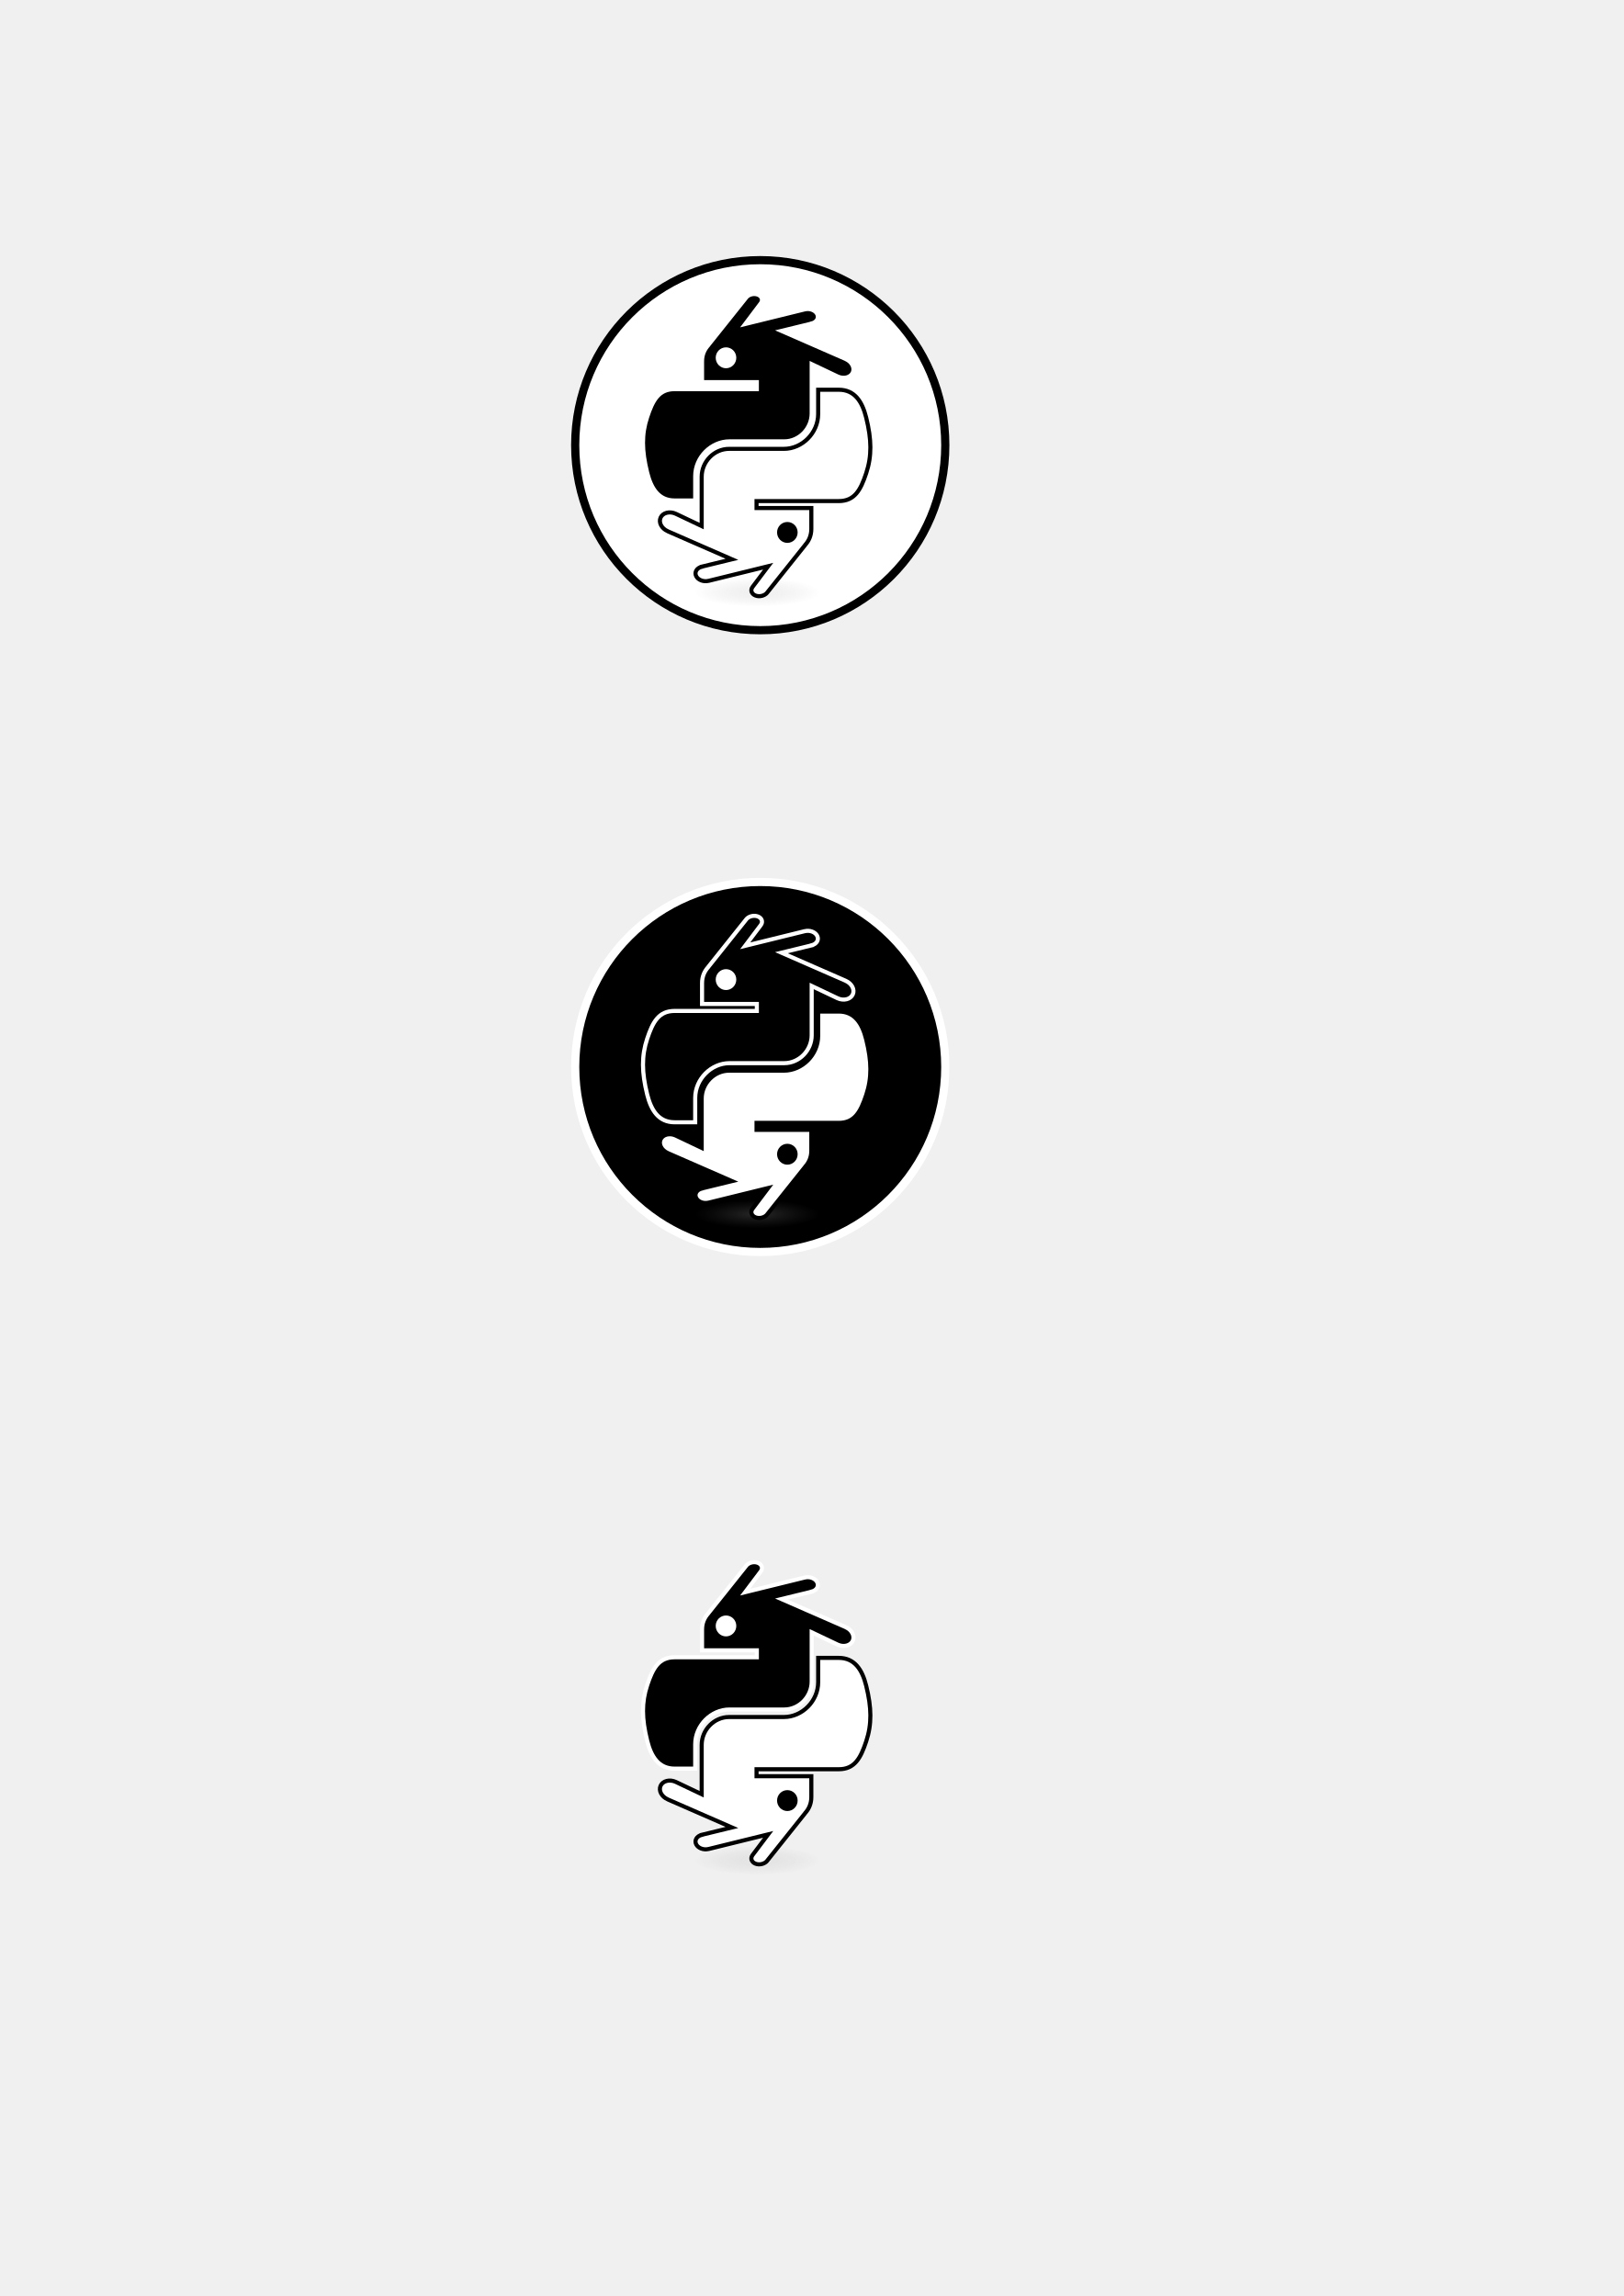
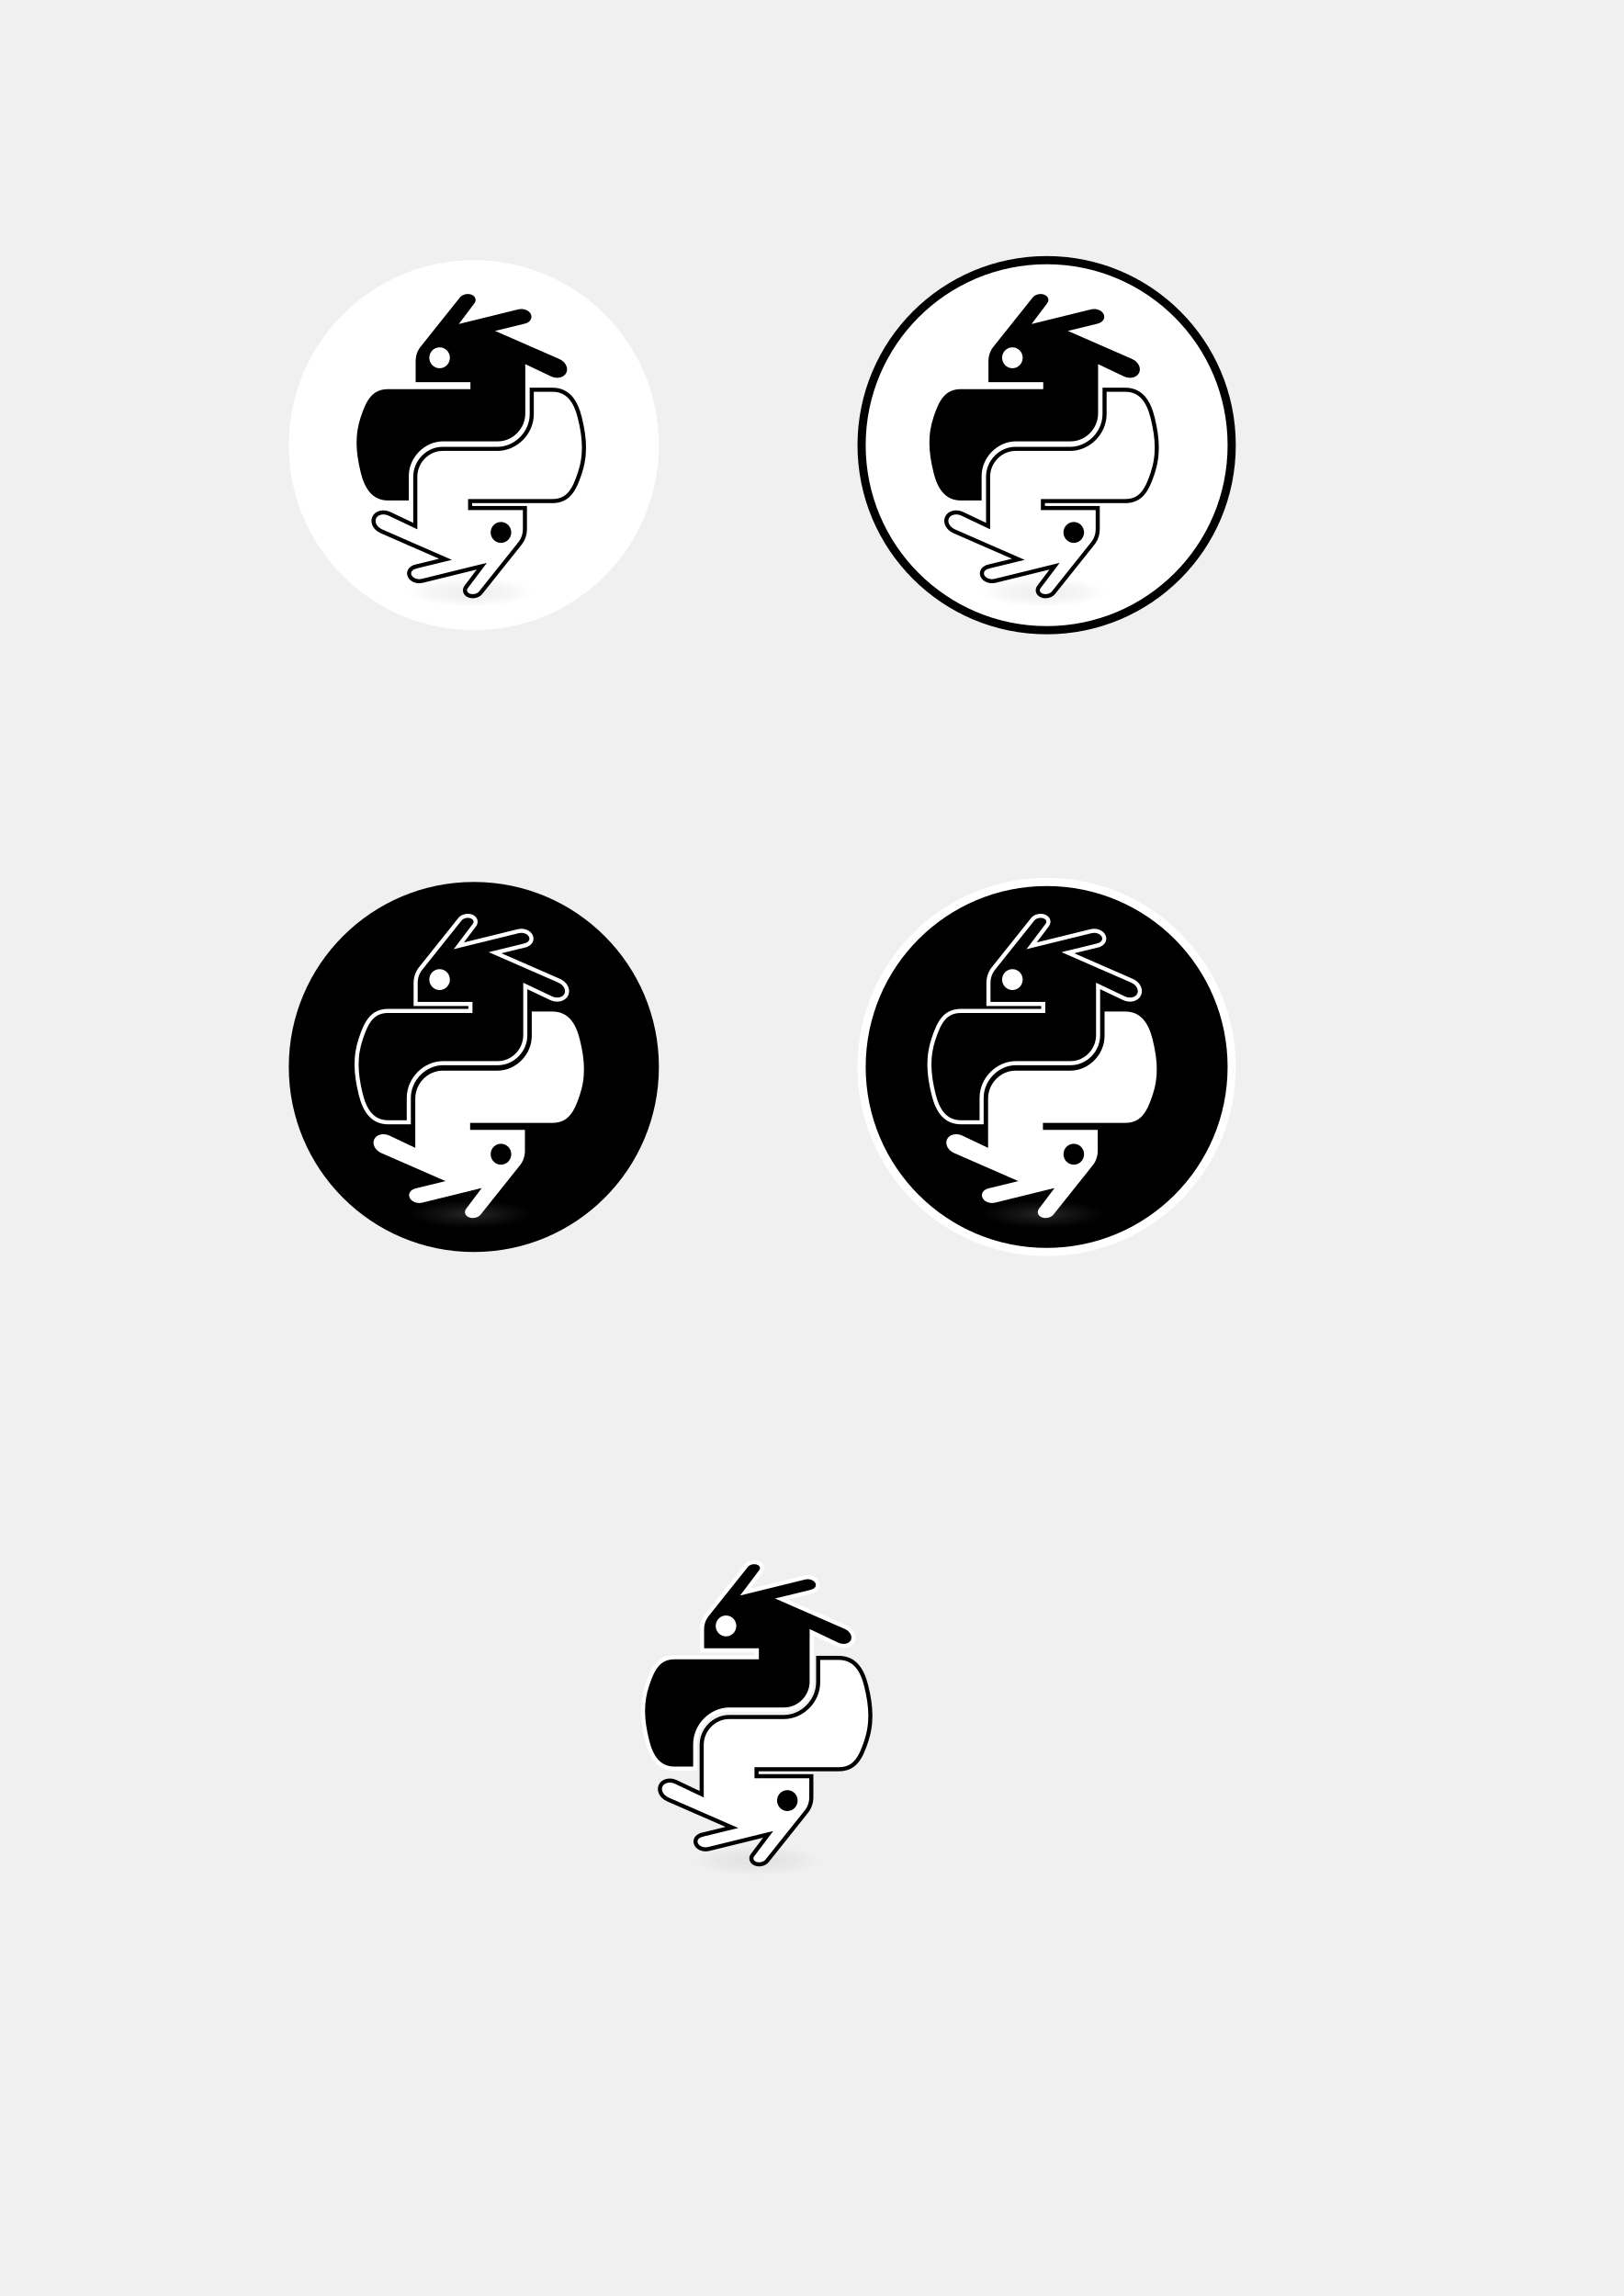
<svg xmlns="http://www.w3.org/2000/svg" xmlns:xlink="http://www.w3.org/1999/xlink" width="210mm" height="297mm" id="svg2" version="1.1">
  <defs id="defs4">
    <radialGradient gradientUnits="userSpaceOnUse" gradientTransform="matrix(1,0,0,0.177966,0,108.7434)" r="29.037" fy="132.286" fx="61.519" cy="132.286" cx="61.519" id="radialGradient2801" xlink:href="#linearGradient2795" />
    <linearGradient y2="76.313" x2="26.67" y1="76.176" x1="172.942" gradientTransform="matrix(0.562541,0,0,0.567972,-11.5974,-7.60954)" gradientUnits="userSpaceOnUse" id="linearGradient2258" xlink:href="#linearGradient4689" />
    <linearGradient y2="144.757" x2="-65.309" y1="144.757" x1="224.24" gradientTransform="matrix(0.562541,0,0,0.567972,-11.5974,-7.60954)" gradientUnits="userSpaceOnUse" id="linearGradient2255" xlink:href="#linearGradient4671" />
    <linearGradient y2="144.757" x2="-65.309" y1="144.757" x1="224.24" gradientTransform="translate(100.2702,99.61116)" gradientUnits="userSpaceOnUse" id="linearGradient2250" xlink:href="#linearGradient4671" />
    <linearGradient y2="76.313" x2="26.67" y1="77.476" x1="172.942" gradientTransform="translate(100.2702,99.61116)" gradientUnits="userSpaceOnUse" id="linearGradient2248" xlink:href="#linearGradient4689" />
    <linearGradient y2="144.757" x2="-65.309" y1="144.757" x1="224.24" gradientTransform="translate(100.2702,99.61116)" gradientUnits="userSpaceOnUse" id="linearGradient2589" xlink:href="#linearGradient4671" />
    <linearGradient y2="76.313" x2="26.67" y1="77.476" x1="172.942" gradientTransform="translate(100.2702,99.61116)" gradientUnits="userSpaceOnUse" id="linearGradient2587" xlink:href="#linearGradient4689" />
    <linearGradient gradientTransform="translate(100.2702,99.61116)" gradientUnits="userSpaceOnUse" xlink:href="#linearGradient4689" id="linearGradient2990" y2="76.313" x2="26.67" y1="77.476" x1="172.942" />
    <linearGradient gradientTransform="translate(100.2702,99.61116)" gradientUnits="userSpaceOnUse" xlink:href="#linearGradient4671" id="linearGradient2987" y2="144.757" x2="-65.309" y1="144.757" x1="224.24" />
    <linearGradient id="linearGradient4689">
      <stop id="stop4691" offset="0" style="stop-color:#5a9fd4;stop-opacity:1;" />
      <stop id="stop4693" offset="1" style="stop-color:#306998;stop-opacity:1;" />
    </linearGradient>
    <linearGradient id="linearGradient4671">
      <stop id="stop4673" offset="0" style="stop-color:#ffd43b;stop-opacity:1;" />
      <stop id="stop4675" offset="1" style="stop-color:#ffe873;stop-opacity:1" />
    </linearGradient>
    <linearGradient id="linearGradient3236">
      <stop id="stop3244" offset="0" style="stop-color:#f4f4f4;stop-opacity:1" />
      <stop id="stop3240" offset="1" style="stop-color:white;stop-opacity:1" />
    </linearGradient>
    <linearGradient id="linearGradient3676">
      <stop id="stop3678" offset="0" style="stop-color:#b2b2b2;stop-opacity:0.5;" />
      <stop id="stop3680" offset="1" style="stop-color:#b3b3b3;stop-opacity:0;" />
    </linearGradient>
    <linearGradient id="linearGradient2787">
      <stop id="stop2789" offset="0" style="stop-color:#7f7f7f;stop-opacity:0.5;" />
      <stop id="stop2791" offset="1" style="stop-color:#7f7f7f;stop-opacity:0;" />
    </linearGradient>
    <linearGradient id="linearGradient2795">
      <stop id="stop2797" offset="0" style="stop-color:#b8b8b8;stop-opacity:0.498;" />
      <stop id="stop2799" offset="1" style="stop-color:#7f7f7f;stop-opacity:0;" />
    </linearGradient>
    <clipPath clipPathUnits="userSpaceOnUse" id="clipPath3020-6">
      <path d="M 0,0 198,0 198,58 0,58 0,0 z" id="path3022-1" />
    </clipPath>
    <clipPath clipPathUnits="userSpaceOnUse" id="clipPath3020-91">
      <path d="M 0,0 198,0 198,58 0,58 0,0 z" id="path3022-0" />
    </clipPath>
    <clipPath clipPathUnits="userSpaceOnUse" id="clipPath3020-9">
      <path d="M 0,0 198,0 198,58 0,58 0,0 z" id="path3022-3" />
    </clipPath>
    <clipPath clipPathUnits="userSpaceOnUse" id="clipPath3020">
      <path d="M 0,0 198,0 198,58 0,58 0,0 z" id="path3022" />
    </clipPath>
    <linearGradient id="linearGradient2795-4">
      <stop id="stop2797-5" offset="0" style="stop-color:#b8b8b8;stop-opacity:0.498;" />
      <stop id="stop2799-6" offset="1" style="stop-color:#7f7f7f;stop-opacity:0;" />
    </linearGradient>
    <radialGradient xlink:href="#linearGradient2795" id="radialGradient4272" gradientUnits="userSpaceOnUse" gradientTransform="matrix(2.382716e-8,-0.296405,1.43676,4.683673e-7,-128.544,150.5202)" cx="61.519" cy="132.286" fx="61.519" fy="132.286" r="29.037" />
    <radialGradient xlink:href="#linearGradient2795-5" id="radialGradient4272-5" gradientUnits="userSpaceOnUse" gradientTransform="matrix(2.382716e-8,-0.296405,1.43676,4.683673e-7,-128.544,150.5202)" cx="61.519" cy="132.286" fx="61.519" fy="132.286" r="29.037" />
    <linearGradient id="linearGradient2795-5">
      <stop id="stop2797-3" offset="0" style="stop-color:#b8b8b8;stop-opacity:0.498;" />
      <stop id="stop2799-9" offset="1" style="stop-color:#7f7f7f;stop-opacity:0;" />
    </linearGradient>
    <radialGradient xlink:href="#linearGradient2795-5-5" id="radialGradient4272-5-3" gradientUnits="userSpaceOnUse" gradientTransform="matrix(2.382716e-8,-0.296405,1.43676,4.683673e-7,-128.544,150.5202)" cx="61.519" cy="132.286" fx="61.519" fy="132.286" r="29.037" />
    <linearGradient id="linearGradient2795-5-5">
      <stop id="stop2797-3-2" offset="0" style="stop-color:#b8b8b8;stop-opacity:0.498;" />
      <stop id="stop2799-9-6" offset="1" style="stop-color:#7f7f7f;stop-opacity:0;" />
    </linearGradient>
    <radialGradient xlink:href="#linearGradient2795-5" id="radialGradient4401" gradientUnits="userSpaceOnUse" gradientTransform="matrix(2.382716e-8,-0.296405,1.43676,4.683673e-7,-128.544,150.5202)" cx="61.519" cy="132.286" fx="61.519" fy="132.286" r="29.037" />
    <radialGradient xlink:href="#linearGradient2795-5-5" id="radialGradient4403" gradientUnits="userSpaceOnUse" gradientTransform="matrix(2.382716e-8,-0.296405,1.43676,4.683673e-7,-128.544,150.5202)" cx="61.519" cy="132.286" fx="61.519" fy="132.286" r="29.037" />
+     <radialGradient xlink:href="#linearGradient2795-8" id="radialGradient4272-3" gradientUnits="userSpaceOnUse" gradientTransform="matrix(2.382716e-8,-0.296405,1.43676,4.683673e-7,-128.544,150.5202)" cx="61.519" cy="132.286" fx="61.519" fy="132.286" r="29.037" />
+     <linearGradient id="linearGradient2795-8">
+       <stop id="stop2797-2" offset="0" style="stop-color:#b8b8b8;stop-opacity:0.498;" />
+       <stop id="stop2799-0" offset="1" style="stop-color:#7f7f7f;stop-opacity:0;" />
+     </linearGradient>
+     <radialGradient xlink:href="#linearGradient2795-5-7" id="radialGradient4401-3" gradientUnits="userSpaceOnUse" gradientTransform="matrix(2.382716e-8,-0.296405,1.43676,4.683673e-7,-128.544,150.5202)" cx="61.519" cy="132.286" fx="61.519" fy="132.286" r="29.037" />
+     <linearGradient id="linearGradient2795-5-7">
+       <stop id="stop2797-3-7" offset="0" style="stop-color:#b8b8b8;stop-opacity:0.498;" />
+       <stop id="stop2799-9-1" offset="1" style="stop-color:#7f7f7f;stop-opacity:0;" />
+     </linearGradient>
  </defs>
  <g id="layer1">
    <g id="g3014-7" transform="matrix(1.25,0,0,-1.25,356.1596,723.3936)" />
    <g id="g3014-0" transform="matrix(1.25,0,0,-1.25,354.0485,830.338)" />
-     <g id="g4262" transform="translate(0,-140)">
+     <g id="g4262" transform="translate(140,-140)">
      <path transform="matrix(0.9285714,0,0,0.9285714,158.4017,-248.0243)" d="m 327.039,652.261 c 0,53.801 -43.615,97.416 -97.416,97.416 -53.801,0 -97.416,-43.615 -97.416,-97.416 0,-53.801 43.615,-97.416 97.416,-97.416 53.801,0 97.416,43.615 97.416,97.416 z" id="path4260" style="color:#000000;fill:#ffffff;fill-opacity:1;fill-rule:nonzero;stroke:#000000;stroke-width:4.308;stroke-miterlimit:4;stroke-opacity:1;stroke-dasharray:none;marker:none;visibility:visible;display:inline;overflow:visible;enable-background:accumulate" />
      <g transform="translate(117.4046,-250.4273)" id="g4246">
        <path style="color:#000000;fill:#ffffff;fill-opacity:1;fill-rule:nonzero;stroke:none;stroke-width:1;marker:none;visibility:visible;display:inline;overflow:visible;enable-background:accumulate" id="path3855" d="m 246.149,566.37 c 0,3.963 -3.213,7.176 -7.176,7.176 -3.963,0 -7.176,-3.213 -7.176,-7.176 0,-3.963 3.213,-7.176 7.176,-7.176 3.963,0 7.176,3.213 7.176,7.176 z" />
        <path style="opacity:0.444;fill:url(#radialGradient4272);fill-opacity:1;fill-rule:nonzero;stroke:none" id="path1894" d="m 110.467,132.286 c 0,4.753 -21.915,8.607 -48.948,8.607 -27.033,0 -48.948,-3.853 -48.948,-8.607 0,-4.753 21.915,-8.607 48.948,-8.607 27.033,0 48.948,3.853 48.948,8.607 z" transform="matrix(0.73406,0,0,0.809524,207.5436,572.9224)" />
        <path style="fill:#ffffff;fill-opacity:1;fill-rule:nonzero;stroke:#000000;stroke-width:2;stroke-miterlimit:4;stroke-opacity:1;stroke-dasharray:none" d="m 282.531,580.969 0,11.906 c 0,9.231 -7.826,17 -16.75,17 l -26.781,0 c -7.336,0 -13.406,6.278 -13.406,13.625 l 0,24.125 -12.625,-6 c -3.009,-1.407 -6.387,-0.552 -7.469,1.875 -1.069,2.385 0.517,5.34 3.469,6.625 0.037,0.018 0.055,0.045 0.094,0.062 l 31.312,13.688 -14.75,3.594 0,0.031 c -2.498,0.626 -3.693,2.711 -2.719,4.625 0.949,1.882 3.627,2.875 6.031,2.281 0.011,-0.002 0.048,0.003 0.062,0 l 29.094,-7.156 -7.625,10.125 c -1.183,1.587 -0.521,3.465 1.438,4.219 1.935,0.746 4.471,0.119 5.688,-1.406 0.019,-0.018 0.016,-0.042 0.031,-0.062 l 18.531,-23.219 c -0.021,0.011 -0.042,0.021 -0.062,0.031 1.885,-2.05 3.094,-4.633 3.094,-7.906 l 0,-10.219 -26.781,0 0,-3.406 26.781,0 13.406,0 c 7.792,0 10.696,-5.435 13.406,-13.594 2.799,-8.399 2.68,-16.476 0,-27.25 -1.926,-7.757 -5.604,-13.594 -13.406,-13.594 z" id="path3028-11" />
-         <path style="fill:#000000;fill-opacity:1;fill-rule:nonzero;stroke:#ffffff;stroke-width:2;stroke-miterlimit:4;stroke-opacity:1;stroke-dasharray:none" d="m 222.427,635.114 0,-11.906 c 0,-9.231 7.826,-17 16.75,-17 l 26.781,0 c 7.336,0 13.406,-6.278 13.406,-13.625 l 0,-24.125 12.625,6 c 3.009,1.407 6.387,0.552 7.469,-1.875 1.069,-2.385 -0.517,-5.34 -3.469,-6.625 -0.037,-0.018 -0.055,-0.045 -0.094,-0.062 l -31.312,-13.688 14.75,-3.594 0,-0.031 c 2.498,-0.626 3.693,-2.711 2.719,-4.625 -0.949,-1.882 -3.627,-2.875 -6.031,-2.281 -0.011,0.002 -0.048,-0.003 -0.062,0 l -29.094,7.156 7.625,-10.125 c 1.183,-1.587 0.521,-3.465 -1.438,-4.219 -1.935,-0.746 -4.471,-0.119 -5.688,1.406 -0.019,0.018 -0.016,0.042 -0.031,0.062 l -18.531,23.219 c 0.021,-0.011 0.042,-0.021 0.062,-0.031 -1.885,2.05 -3.094,4.633 -3.094,7.906 l 0,10.219 26.781,0 0,3.406 -26.781,0 -13.406,0 c -7.792,0 -10.696,5.435 -13.406,13.594 -2.799,8.399 -2.68,16.476 0,27.25 1.926,7.757 5.604,13.594 13.406,13.594 l 10.062,0 z" id="path3028-11-3" />
+         <path style="fill:#000000;fill-opacity:1;fill-rule:nonzero;stroke:none" d="m 222.427,635.114 0,-11.906 c 0,-9.231 7.826,-17 16.75,-17 l 26.781,0 c 7.336,0 13.406,-6.278 13.406,-13.625 l 0,-24.125 12.625,6 c 3.009,1.407 6.387,0.552 7.469,-1.875 1.069,-2.385 -0.517,-5.34 -3.469,-6.625 -0.037,-0.018 -0.055,-0.045 -0.094,-0.062 l -31.312,-13.688 14.75,-3.594 0,-0.031 c 2.498,-0.626 3.693,-2.711 2.719,-4.625 -0.949,-1.882 -3.627,-2.875 -6.031,-2.281 -0.011,0.002 -0.048,-0.003 -0.062,0 l -29.094,7.156 7.625,-10.125 c 1.183,-1.587 0.521,-3.465 -1.438,-4.219 -1.935,-0.746 -4.471,-0.119 -5.688,1.406 -0.019,0.018 -0.016,0.042 -0.031,0.062 l -18.531,23.219 c 0.021,-0.011 0.042,-0.021 0.062,-0.031 -1.885,2.05 -3.094,4.633 -3.094,7.906 l 0,10.219 26.781,0 0,3.406 -26.781,0 -13.406,0 c -7.792,0 -10.696,5.435 -13.406,13.594 -2.799,8.399 -2.68,16.476 0,27.25 1.926,7.757 5.604,13.594 13.406,13.594 l 10.062,0 z" id="path3028-11-3" />
        <path style="fill:#000000;fill-opacity:1;fill-rule:nonzero;stroke:none" d="m 267.469,645.625 c 2.779,10e-6 5.031,2.277 5.031,5.094 -10e-6,2.826 -2.252,5.125 -5.031,5.125 -2.77,0 -5.031,-2.299 -5.031,-5.125 0,-2.816 2.262,-5.094 5.031,-5.094 z" id="path3028-11-4" />
        <path style="fill:#ffffff;fill-opacity:1;fill-rule:nonzero;stroke:none" d="m 237.481,560.243 c 2.779,10e-6 5.031,2.277 5.031,5.094 -10e-6,2.826 -2.252,5.125 -5.031,5.125 -2.77,0 -5.031,-2.299 -5.031,-5.125 0,-2.816 2.262,-5.094 5.031,-5.094 z" id="path3028-11-4-5" />
      </g>
    </g>
-     <g id="g4391" transform="translate(0,44)">
+     <g id="g4391" transform="translate(140,44)">
      <path transform="matrix(0.9285714,0,0,0.9285714,158.4017,-128.0243)" d="m 327.039,652.261 c 0,53.801 -43.615,97.416 -97.416,97.416 -53.801,0 -97.416,-43.615 -97.416,-97.416 0,-53.801 43.615,-97.416 97.416,-97.416 53.801,0 97.416,43.615 97.416,97.416 z" id="path4260-1" style="color:#000000;fill:#000000;fill-opacity:1;fill-rule:nonzero;stroke:#ffffff;stroke-width:4.308;stroke-miterlimit:4;stroke-opacity:1;stroke-dasharray:none;marker:none;visibility:visible;display:inline;overflow:visible;enable-background:accumulate" />
      <g transform="translate(117.4046,-130.4273)" id="g4246-6">
        <path style="color:#000000;fill:#ffffff;fill-opacity:1;fill-rule:nonzero;stroke:none;stroke-width:1;marker:none;visibility:visible;display:inline;overflow:visible;enable-background:accumulate" id="path3855-4" d="m 246.149,566.37 c 0,3.963 -3.213,7.176 -7.176,7.176 -3.963,0 -7.176,-3.213 -7.176,-7.176 0,-3.963 3.213,-7.176 7.176,-7.176 3.963,0 7.176,3.213 7.176,7.176 z" />
        <path style="opacity:0.444;fill:url(#radialGradient4401);fill-opacity:1;fill-rule:nonzero;stroke:none" id="path1894-9" d="m 110.467,132.286 c 0,4.753 -21.915,8.607 -48.948,8.607 -27.033,0 -48.948,-3.853 -48.948,-8.607 0,-4.753 21.915,-8.607 48.948,-8.607 27.033,0 48.948,3.853 48.948,8.607 z" transform="matrix(0.73406,0,0,0.809524,207.5436,572.9224)" />
-         <path style="fill:#ffffff;fill-opacity:1;fill-rule:nonzero;stroke:#000000;stroke-width:2;stroke-miterlimit:4;stroke-opacity:1;stroke-dasharray:none" d="m 282.531,580.969 0,11.906 c 0,9.231 -7.826,17 -16.75,17 l -26.781,0 c -7.336,0 -13.406,6.278 -13.406,13.625 l 0,24.125 -12.625,-6 c -3.009,-1.407 -6.387,-0.552 -7.469,1.875 -1.069,2.385 0.517,5.34 3.469,6.625 0.037,0.018 0.055,0.045 0.094,0.062 l 31.312,13.688 -14.75,3.594 0,0.031 c -2.498,0.626 -3.693,2.711 -2.719,4.625 0.949,1.882 3.627,2.875 6.031,2.281 0.011,-0.002 0.048,0.003 0.062,0 l 29.094,-7.156 -7.625,10.125 c -1.183,1.587 -0.521,3.465 1.438,4.219 1.935,0.746 4.471,0.119 5.688,-1.406 0.019,-0.018 0.016,-0.042 0.031,-0.062 l 18.531,-23.219 c -0.021,0.011 -0.042,0.021 -0.062,0.031 1.885,-2.05 3.094,-4.633 3.094,-7.906 l 0,-10.219 -26.781,0 0,-3.406 26.781,0 13.406,0 c 7.792,0 10.696,-5.435 13.406,-13.594 2.799,-8.399 2.68,-16.476 0,-27.25 -1.926,-7.757 -5.604,-13.594 -13.406,-13.594 z" id="path3028-11-5" />
+         <path style="fill:#ffffff;fill-opacity:1;fill-rule:nonzero;stroke:none" d="m 282.531,580.969 0,11.906 c 0,9.231 -7.826,17 -16.75,17 l -26.781,0 c -7.336,0 -13.406,6.278 -13.406,13.625 l 0,24.125 -12.625,-6 c -3.009,-1.407 -6.387,-0.552 -7.469,1.875 -1.069,2.385 0.517,5.34 3.469,6.625 0.037,0.018 0.055,0.045 0.094,0.062 l 31.312,13.688 -14.75,3.594 0,0.031 c -2.498,0.626 -3.693,2.711 -2.719,4.625 0.949,1.882 3.627,2.875 6.031,2.281 0.011,-0.002 0.048,0.003 0.062,0 l 29.094,-7.156 -7.625,10.125 c -1.183,1.587 -0.521,3.465 1.438,4.219 1.935,0.746 4.471,0.119 5.688,-1.406 0.019,-0.018 0.016,-0.042 0.031,-0.062 l 18.531,-23.219 c -0.021,0.011 -0.042,0.021 -0.062,0.031 1.885,-2.05 3.094,-4.633 3.094,-7.906 l 0,-10.219 -26.781,0 0,-3.406 26.781,0 13.406,0 c 7.792,0 10.696,-5.435 13.406,-13.594 2.799,-8.399 2.68,-16.476 0,-27.25 -1.926,-7.757 -5.604,-13.594 -13.406,-13.594 z" id="path3028-11-5" />
        <path style="fill:#000000;fill-opacity:1;fill-rule:nonzero;stroke:#ffffff;stroke-width:2;stroke-miterlimit:4;stroke-opacity:1;stroke-dasharray:none" d="m 222.427,635.114 0,-11.906 c 0,-9.231 7.826,-17 16.75,-17 l 26.781,0 c 7.336,0 13.406,-6.278 13.406,-13.625 l 0,-24.125 12.625,6 c 3.009,1.407 6.387,0.552 7.469,-1.875 1.069,-2.385 -0.517,-5.34 -3.469,-6.625 -0.037,-0.018 -0.055,-0.045 -0.094,-0.062 l -31.312,-13.688 14.75,-3.594 0,-0.031 c 2.498,-0.626 3.693,-2.711 2.719,-4.625 -0.949,-1.882 -3.627,-2.875 -6.031,-2.281 -0.011,0.002 -0.048,-0.003 -0.062,0 l -29.094,7.156 7.625,-10.125 c 1.183,-1.587 0.521,-3.465 -1.438,-4.219 -1.935,-0.746 -4.471,-0.119 -5.688,1.406 -0.019,0.018 -0.016,0.042 -0.031,0.062 l -18.531,23.219 c 0.021,-0.011 0.042,-0.021 0.062,-0.031 -1.885,2.05 -3.094,4.633 -3.094,7.906 l 0,10.219 26.781,0 0,3.406 -26.781,0 -13.406,0 c -7.792,0 -10.696,5.435 -13.406,13.594 -2.799,8.399 -2.68,16.476 0,27.25 1.926,7.757 5.604,13.594 13.406,13.594 l 10.062,0 z" id="path3028-11-3-9" />
        <path style="fill:#000000;fill-opacity:1;fill-rule:nonzero;stroke:none" d="m 267.469,645.625 c 2.779,10e-6 5.031,2.277 5.031,5.094 -10e-6,2.826 -2.252,5.125 -5.031,5.125 -2.77,0 -5.031,-2.299 -5.031,-5.125 0,-2.816 2.262,-5.094 5.031,-5.094 z" id="path3028-11-4-6" />
        <path style="fill:#ffffff;fill-opacity:1;fill-rule:nonzero;stroke:none" d="m 237.481,560.243 c 2.779,10e-6 5.031,2.277 5.031,5.094 -10e-6,2.826 -2.252,5.125 -5.031,5.125 -2.77,0 -5.031,-2.299 -5.031,-5.125 0,-2.816 2.262,-5.094 5.031,-5.094 z" id="path3028-11-4-5-3" />
      </g>
    </g>
    <g id="g4246-6-1" transform="translate(117.4046,229.5727)">
      <path d="m 246.149,566.37 c 0,3.963 -3.213,7.176 -7.176,7.176 -3.963,0 -7.176,-3.213 -7.176,-7.176 0,-3.963 3.213,-7.176 7.176,-7.176 3.963,0 7.176,3.213 7.176,7.176 z" id="path3855-4-6" style="color:#000000;fill:#ffffff;fill-opacity:1;fill-rule:nonzero;stroke:none;stroke-width:1;marker:none;visibility:visible;display:inline;overflow:visible;enable-background:accumulate" />
      <path transform="matrix(0.73406,0,0,0.809524,207.5436,572.9224)" d="m 110.467,132.286 c 0,4.753 -21.915,8.607 -48.948,8.607 -27.033,0 -48.948,-3.853 -48.948,-8.607 0,-4.753 21.915,-8.607 48.948,-8.607 27.033,0 48.948,3.853 48.948,8.607 z" id="path1894-9-7" style="opacity:0.444;fill:url(#radialGradient4403);fill-opacity:1;fill-rule:nonzero;stroke:none" />
      <path id="path3028-11-5-7" d="m 282.531,580.969 0,11.906 c 0,9.231 -7.826,17 -16.75,17 l -26.781,0 c -7.336,0 -13.406,6.278 -13.406,13.625 l 0,24.125 -12.625,-6 c -3.009,-1.407 -6.387,-0.552 -7.469,1.875 -1.069,2.385 0.517,5.34 3.469,6.625 0.037,0.018 0.055,0.045 0.094,0.062 l 31.312,13.688 -14.75,3.594 0,0.031 c -2.498,0.626 -3.693,2.711 -2.719,4.625 0.949,1.882 3.627,2.875 6.031,2.281 0.011,-0.002 0.048,0.003 0.062,0 l 29.094,-7.156 -7.625,10.125 c -1.183,1.587 -0.521,3.465 1.438,4.219 1.935,0.746 4.471,0.119 5.688,-1.406 0.019,-0.018 0.016,-0.042 0.031,-0.062 l 18.531,-23.219 c -0.021,0.011 -0.042,0.021 -0.062,0.031 1.885,-2.05 3.094,-4.633 3.094,-7.906 l 0,-10.219 -26.781,0 0,-3.406 26.781,0 13.406,0 c 7.792,0 10.696,-5.435 13.406,-13.594 2.799,-8.399 2.68,-16.476 0,-27.25 -1.926,-7.757 -5.604,-13.594 -13.406,-13.594 z" style="fill:#ffffff;fill-opacity:1;fill-rule:nonzero;stroke:#000000;stroke-width:2;stroke-miterlimit:4;stroke-opacity:1;stroke-dasharray:none" />
      <path id="path3028-11-3-9-6" d="m 222.427,635.114 0,-11.906 c 0,-9.231 7.826,-17 16.75,-17 l 26.781,0 c 7.336,0 13.406,-6.278 13.406,-13.625 l 0,-24.125 12.625,6 c 3.009,1.407 6.387,0.552 7.469,-1.875 1.069,-2.385 -0.517,-5.34 -3.469,-6.625 -0.037,-0.018 -0.055,-0.045 -0.094,-0.062 l -31.312,-13.688 14.75,-3.594 0,-0.031 c 2.498,-0.626 3.693,-2.711 2.719,-4.625 -0.949,-1.882 -3.627,-2.875 -6.031,-2.281 -0.011,0.002 -0.048,-0.003 -0.062,0 l -29.094,7.156 7.625,-10.125 c 1.183,-1.587 0.521,-3.465 -1.438,-4.219 -1.935,-0.746 -4.471,-0.119 -5.688,1.406 -0.019,0.018 -0.016,0.042 -0.031,0.062 l -18.531,23.219 c 0.021,-0.011 0.042,-0.021 0.062,-0.031 -1.885,2.05 -3.094,4.633 -3.094,7.906 l 0,10.219 26.781,0 0,3.406 -26.781,0 -13.406,0 c -7.792,0 -10.696,5.435 -13.406,13.594 -2.799,8.399 -2.68,16.476 0,27.25 1.926,7.757 5.604,13.594 13.406,13.594 l 10.062,0 z" style="fill:#000000;fill-opacity:1;fill-rule:nonzero;stroke:#ffffff;stroke-width:2;stroke-miterlimit:4;stroke-opacity:1;stroke-dasharray:none" />
      <path id="path3028-11-4-6-1" d="m 267.469,645.625 c 2.779,10e-6 5.031,2.277 5.031,5.094 -10e-6,2.826 -2.252,5.125 -5.031,5.125 -2.77,0 -5.031,-2.299 -5.031,-5.125 0,-2.816 2.262,-5.094 5.031,-5.094 z" style="fill:#000000;fill-opacity:1;fill-rule:nonzero;stroke:none" />
      <path id="path3028-11-4-5-3-0" d="m 237.481,560.243 c 2.779,10e-6 5.031,2.277 5.031,5.094 -10e-6,2.826 -2.252,5.125 -5.031,5.125 -2.77,0 -5.031,-2.299 -5.031,-5.125 0,-2.816 2.262,-5.094 5.031,-5.094 z" style="fill:#ffffff;fill-opacity:1;fill-rule:nonzero;stroke:none" />
    </g>
+     <g id="g4262-9" transform="translate(-140,-140)">
+       <path transform="matrix(0.9285714,0,0,0.9285714,158.4017,-248.0243)" d="m 327.039,652.261 c 0,53.801 -43.615,97.416 -97.416,97.416 -53.801,0 -97.416,-43.615 -97.416,-97.416 0,-53.801 43.615,-97.416 97.416,-97.416 53.801,0 97.416,43.615 97.416,97.416 z" id="path4260-9" style="color:#000000;fill:#ffffff;fill-opacity:1;fill-rule:nonzero;stroke:none;stroke-width:4.308;stroke-miterlimit:4;stroke-opacity:1;stroke-dasharray:none;marker:none;visibility:visible;display:inline;overflow:visible;enable-background:accumulate" />
+       <g transform="translate(117.4046,-250.4273)" id="g4246-9">
+         <path style="color:#000000;fill:#ffffff;fill-opacity:1;fill-rule:nonzero;stroke:none;stroke-width:1;marker:none;visibility:visible;display:inline;overflow:visible;enable-background:accumulate" id="path3855-46" d="m 246.149,566.37 c 0,3.963 -3.213,7.176 -7.176,7.176 -3.963,0 -7.176,-3.213 -7.176,-7.176 0,-3.963 3.213,-7.176 7.176,-7.176 3.963,0 7.176,3.213 7.176,7.176 z" />
+         <path style="opacity:0.444;fill:url(#radialGradient4272-3);fill-opacity:1;fill-rule:nonzero;stroke:none" id="path1894-95" d="m 110.467,132.286 c 0,4.753 -21.915,8.607 -48.948,8.607 -27.033,0 -48.948,-3.853 -48.948,-8.607 0,-4.753 21.915,-8.607 48.948,-8.607 27.033,0 48.948,3.853 48.948,8.607 z" transform="matrix(0.73406,0,0,0.809524,207.5436,572.9224)" />
+         <path style="fill:#ffffff;fill-opacity:1;fill-rule:nonzero;stroke:#000000;stroke-width:2;stroke-miterlimit:4;stroke-opacity:1;stroke-dasharray:none" d="m 282.531,580.969 0,11.906 c 0,9.231 -7.826,17 -16.75,17 l -26.781,0 c -7.336,0 -13.406,6.278 -13.406,13.625 l 0,24.125 -12.625,-6 c -3.009,-1.407 -6.387,-0.552 -7.469,1.875 -1.069,2.385 0.517,5.34 3.469,6.625 0.037,0.018 0.055,0.045 0.094,0.062 l 31.312,13.688 -14.75,3.594 0,0.031 c -2.498,0.626 -3.693,2.711 -2.719,4.625 0.949,1.882 3.627,2.875 6.031,2.281 0.011,-0.002 0.048,0.003 0.062,0 l 29.094,-7.156 -7.625,10.125 c -1.183,1.587 -0.521,3.465 1.438,4.219 1.935,0.746 4.471,0.119 5.688,-1.406 0.019,-0.018 0.016,-0.042 0.031,-0.062 l 18.531,-23.219 c -0.021,0.011 -0.042,0.021 -0.062,0.031 1.885,-2.05 3.094,-4.633 3.094,-7.906 l 0,-10.219 -26.781,0 0,-3.406 26.781,0 13.406,0 c 7.792,0 10.696,-5.435 13.406,-13.594 2.799,-8.399 2.68,-16.476 0,-27.25 -1.926,-7.757 -5.604,-13.594 -13.406,-13.594 z" id="path3028-11-2" />
+         <path style="fill:#000000;fill-opacity:1;fill-rule:nonzero;stroke:none" d="m 222.427,635.114 0,-11.906 c 0,-9.231 7.826,-17 16.75,-17 l 26.781,0 c 7.336,0 13.406,-6.278 13.406,-13.625 l 0,-24.125 12.625,6 c 3.009,1.407 6.387,0.552 7.469,-1.875 1.069,-2.385 -0.517,-5.34 -3.469,-6.625 -0.037,-0.018 -0.055,-0.045 -0.094,-0.062 l -31.312,-13.688 14.75,-3.594 0,-0.031 c 2.498,-0.626 3.693,-2.711 2.719,-4.625 -0.949,-1.882 -3.627,-2.875 -6.031,-2.281 -0.011,0.002 -0.048,-0.003 -0.062,0 l -29.094,7.156 7.625,-10.125 c 1.183,-1.587 0.521,-3.465 -1.438,-4.219 -1.935,-0.746 -4.471,-0.119 -5.688,1.406 -0.019,0.018 -0.016,0.042 -0.031,0.062 l -18.531,23.219 c 0.021,-0.011 0.042,-0.021 0.062,-0.031 -1.885,2.05 -3.094,4.633 -3.094,7.906 l 0,10.219 26.781,0 0,3.406 -26.781,0 -13.406,0 c -7.792,0 -10.696,5.435 -13.406,13.594 -2.799,8.399 -2.68,16.476 0,27.25 1.926,7.757 5.604,13.594 13.406,13.594 l 10.062,0 z" id="path3028-11-3-1" />
+         <path style="fill:#000000;fill-opacity:1;fill-rule:nonzero;stroke:none" d="m 267.469,645.625 c 2.779,10e-6 5.031,2.277 5.031,5.094 -10e-6,2.826 -2.252,5.125 -5.031,5.125 -2.77,0 -5.031,-2.299 -5.031,-5.125 0,-2.816 2.262,-5.094 5.031,-5.094 z" id="path3028-11-4-1" />
+         <path style="fill:#ffffff;fill-opacity:1;fill-rule:nonzero;stroke:none" d="m 237.481,560.243 c 2.779,10e-6 5.031,2.277 5.031,5.094 -10e-6,2.826 -2.252,5.125 -5.031,5.125 -2.77,0 -5.031,-2.299 -5.031,-5.125 0,-2.816 2.262,-5.094 5.031,-5.094 z" id="path3028-11-4-5-1" />
+       </g>
+     </g>
+     <g id="g4391-2" transform="translate(-140,44)">
+       <path transform="matrix(0.9285714,0,0,0.9285714,158.4017,-128.0243)" d="m 327.039,652.261 c 0,53.801 -43.615,97.416 -97.416,97.416 -53.801,0 -97.416,-43.615 -97.416,-97.416 0,-53.801 43.615,-97.416 97.416,-97.416 53.801,0 97.416,43.615 97.416,97.416 z" id="path4260-1-0" style="color:#000000;fill:#000000;fill-opacity:1;fill-rule:nonzero;stroke:none;stroke-width:4.308;stroke-miterlimit:4;stroke-opacity:1;stroke-dasharray:none;marker:none;visibility:visible;display:inline;overflow:visible;enable-background:accumulate" />
+       <g transform="translate(117.4046,-130.4273)" id="g4246-6-3">
+         <path style="color:#000000;fill:#ffffff;fill-opacity:1;fill-rule:nonzero;stroke:none;stroke-width:1;marker:none;visibility:visible;display:inline;overflow:visible;enable-background:accumulate" id="path3855-4-7" d="m 246.149,566.37 c 0,3.963 -3.213,7.176 -7.176,7.176 -3.963,0 -7.176,-3.213 -7.176,-7.176 0,-3.963 3.213,-7.176 7.176,-7.176 3.963,0 7.176,3.213 7.176,7.176 z" />
+         <path style="opacity:0.444;fill:url(#radialGradient4401-3);fill-opacity:1;fill-rule:nonzero;stroke:none" id="path1894-9-8" d="m 110.467,132.286 c 0,4.753 -21.915,8.607 -48.948,8.607 -27.033,0 -48.948,-3.853 -48.948,-8.607 0,-4.753 21.915,-8.607 48.948,-8.607 27.033,0 48.948,3.853 48.948,8.607 z" transform="matrix(0.73406,0,0,0.809524,207.5436,572.9224)" />
+         <path style="fill:#ffffff;fill-opacity:1;fill-rule:nonzero;stroke:none" d="m 282.531,580.969 0,11.906 c 0,9.231 -7.826,17 -16.75,17 l -26.781,0 c -7.336,0 -13.406,6.278 -13.406,13.625 l 0,24.125 -12.625,-6 c -3.009,-1.407 -6.387,-0.552 -7.469,1.875 -1.069,2.385 0.517,5.34 3.469,6.625 0.037,0.018 0.055,0.045 0.094,0.062 l 31.312,13.688 -14.75,3.594 0,0.031 c -2.498,0.626 -3.693,2.711 -2.719,4.625 0.949,1.882 3.627,2.875 6.031,2.281 0.011,-0.002 0.048,0.003 0.062,0 l 29.094,-7.156 -7.625,10.125 c -1.183,1.587 -0.521,3.465 1.438,4.219 1.935,0.746 4.471,0.119 5.688,-1.406 0.019,-0.018 0.016,-0.042 0.031,-0.062 l 18.531,-23.219 c -0.021,0.011 -0.042,0.021 -0.062,0.031 1.885,-2.05 3.094,-4.633 3.094,-7.906 l 0,-10.219 -26.781,0 0,-3.406 26.781,0 13.406,0 c 7.792,0 10.696,-5.435 13.406,-13.594 2.799,-8.399 2.68,-16.476 0,-27.25 -1.926,-7.757 -5.604,-13.594 -13.406,-13.594 z" id="path3028-11-5-3" />
+         <path style="fill:#000000;fill-opacity:1;fill-rule:nonzero;stroke:#ffffff;stroke-width:2;stroke-miterlimit:4;stroke-opacity:1;stroke-dasharray:none" d="m 222.427,635.114 0,-11.906 c 0,-9.231 7.826,-17 16.75,-17 l 26.781,0 c 7.336,0 13.406,-6.278 13.406,-13.625 l 0,-24.125 12.625,6 c 3.009,1.407 6.387,0.552 7.469,-1.875 1.069,-2.385 -0.517,-5.34 -3.469,-6.625 -0.037,-0.018 -0.055,-0.045 -0.094,-0.062 l -31.312,-13.688 14.75,-3.594 0,-0.031 c 2.498,-0.626 3.693,-2.711 2.719,-4.625 -0.949,-1.882 -3.627,-2.875 -6.031,-2.281 -0.011,0.002 -0.048,-0.003 -0.062,0 l -29.094,7.156 7.625,-10.125 c 1.183,-1.587 0.521,-3.465 -1.438,-4.219 -1.935,-0.746 -4.471,-0.119 -5.688,1.406 -0.019,0.018 -0.016,0.042 -0.031,0.062 l -18.531,23.219 c 0.021,-0.011 0.042,-0.021 0.062,-0.031 -1.885,2.05 -3.094,4.633 -3.094,7.906 l 0,10.219 26.781,0 0,3.406 -26.781,0 -13.406,0 c -7.792,0 -10.696,5.435 -13.406,13.594 -2.799,8.399 -2.68,16.476 0,27.25 1.926,7.757 5.604,13.594 13.406,13.594 l 10.062,0 z" id="path3028-11-3-9-7" />
+         <path style="fill:#000000;fill-opacity:1;fill-rule:nonzero;stroke:none" d="m 267.469,645.625 c 2.779,10e-6 5.031,2.277 5.031,5.094 -10e-6,2.826 -2.252,5.125 -5.031,5.125 -2.77,0 -5.031,-2.299 -5.031,-5.125 0,-2.816 2.262,-5.094 5.031,-5.094 z" id="path3028-11-4-6-4" />
+         <path style="fill:#ffffff;fill-opacity:1;fill-rule:nonzero;stroke:none" d="m 237.481,560.243 c 2.779,10e-6 5.031,2.277 5.031,5.094 -10e-6,2.826 -2.252,5.125 -5.031,5.125 -2.77,0 -5.031,-2.299 -5.031,-5.125 0,-2.816 2.262,-5.094 5.031,-5.094 z" id="path3028-11-4-5-3-7" />
+       </g>
+     </g>
  </g>
</svg>
